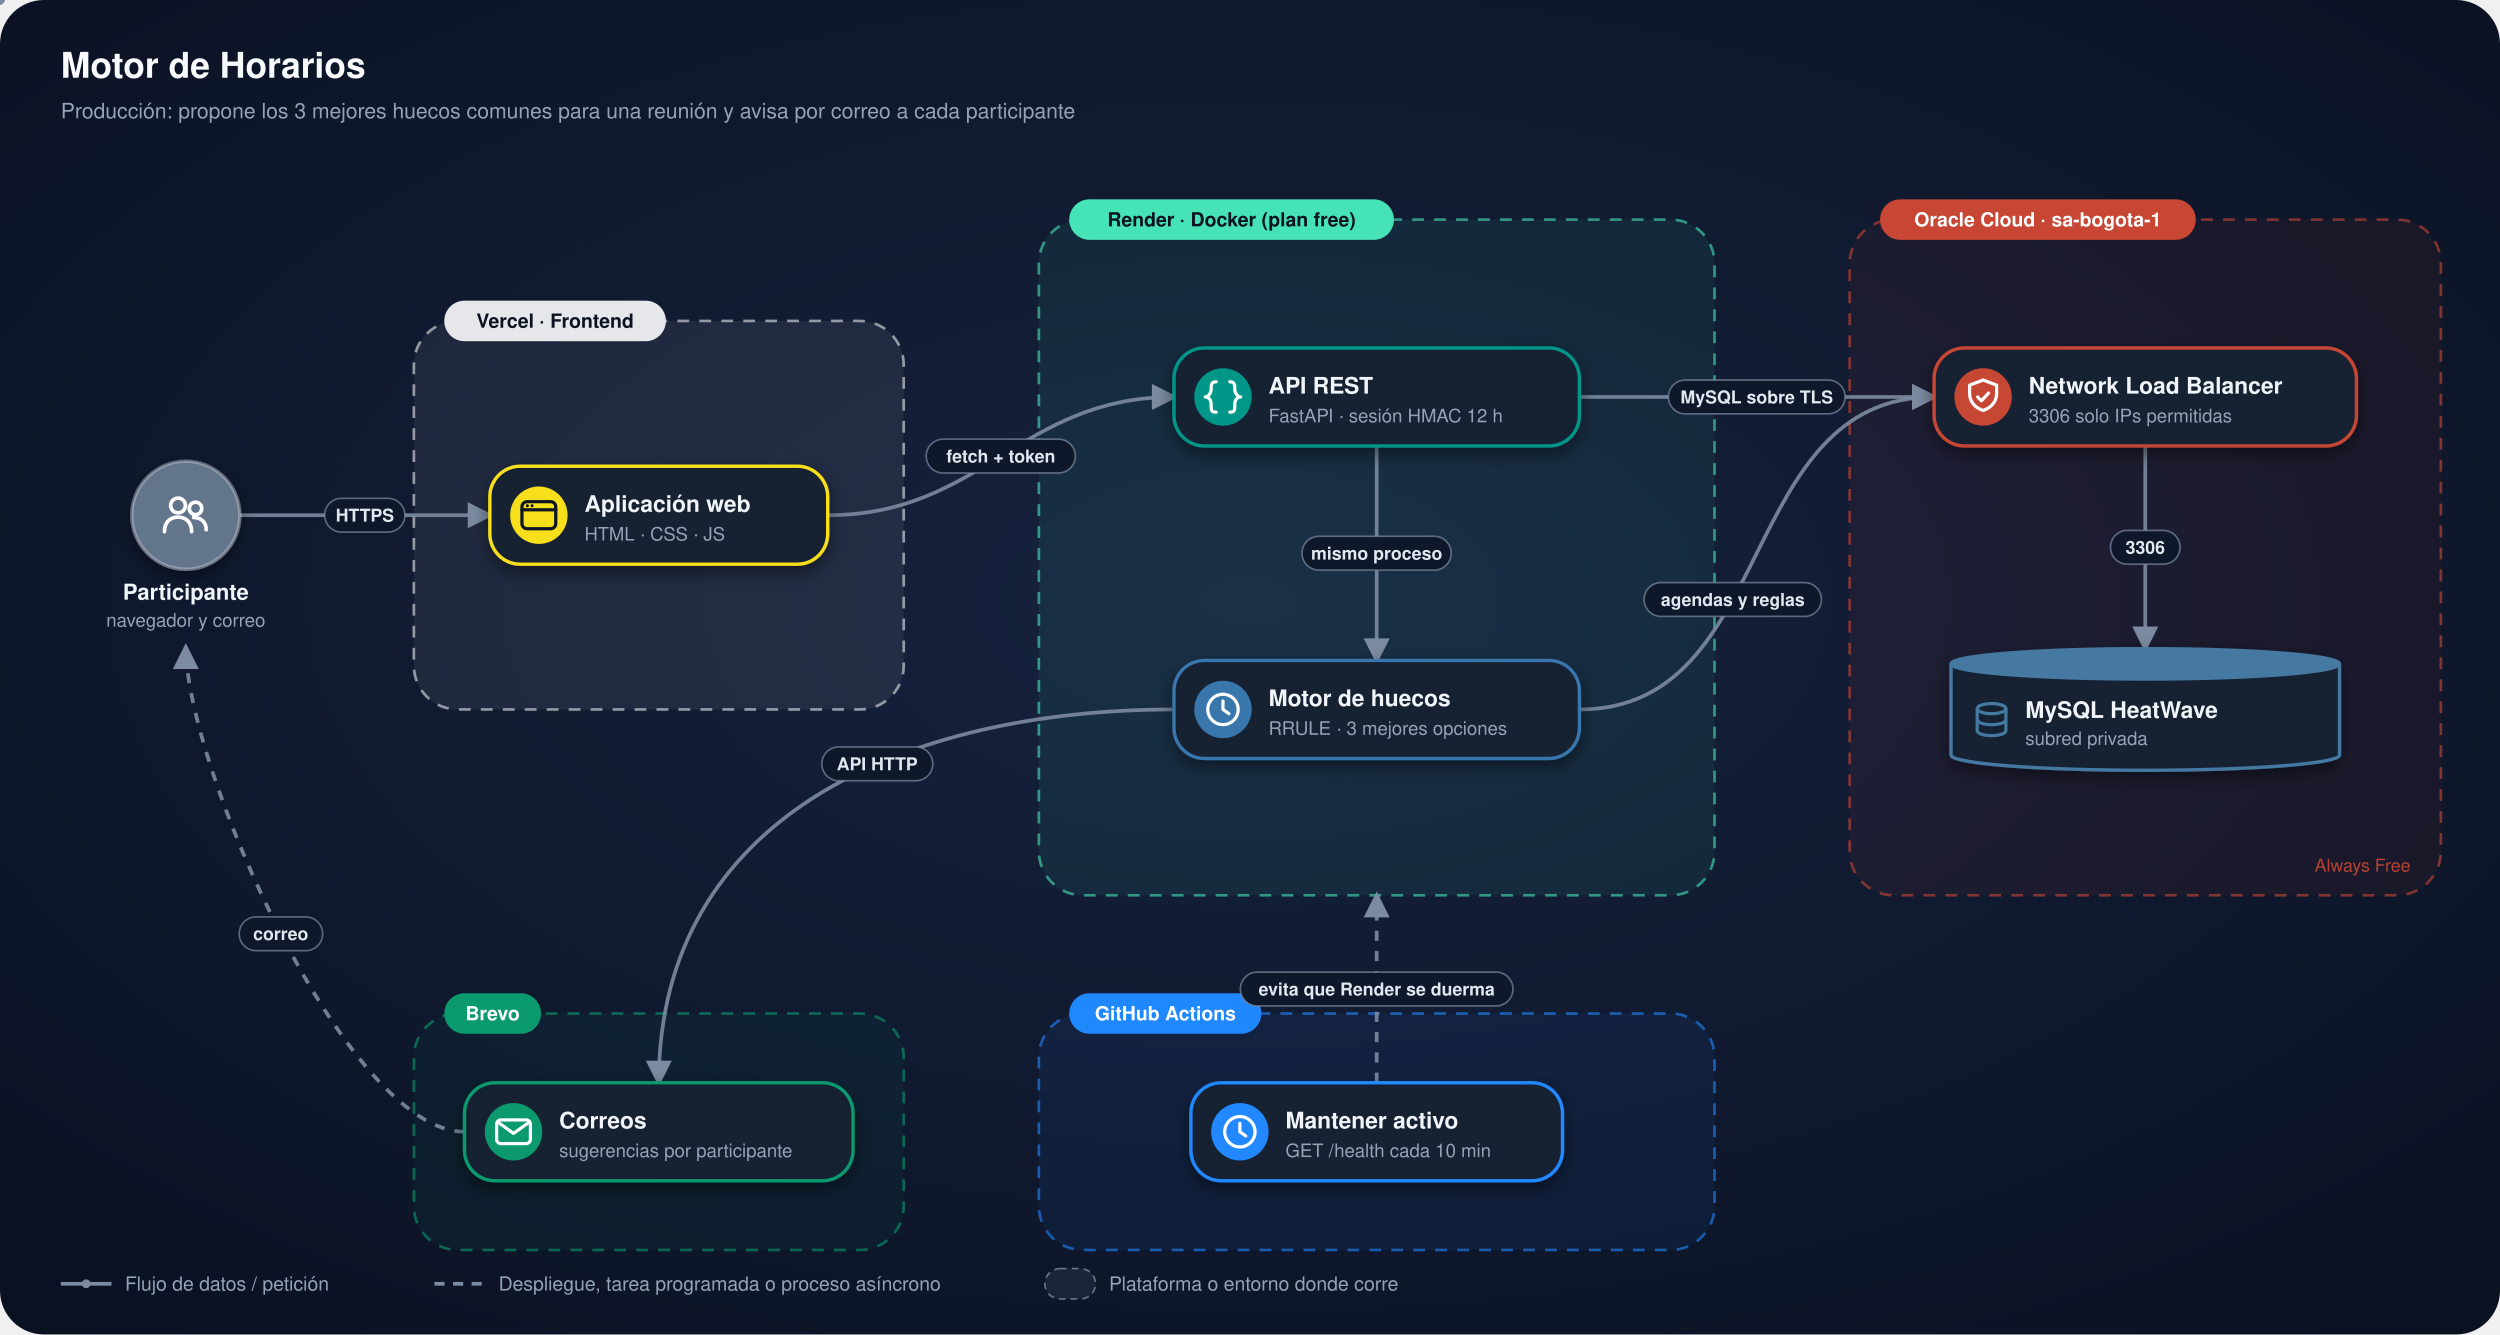
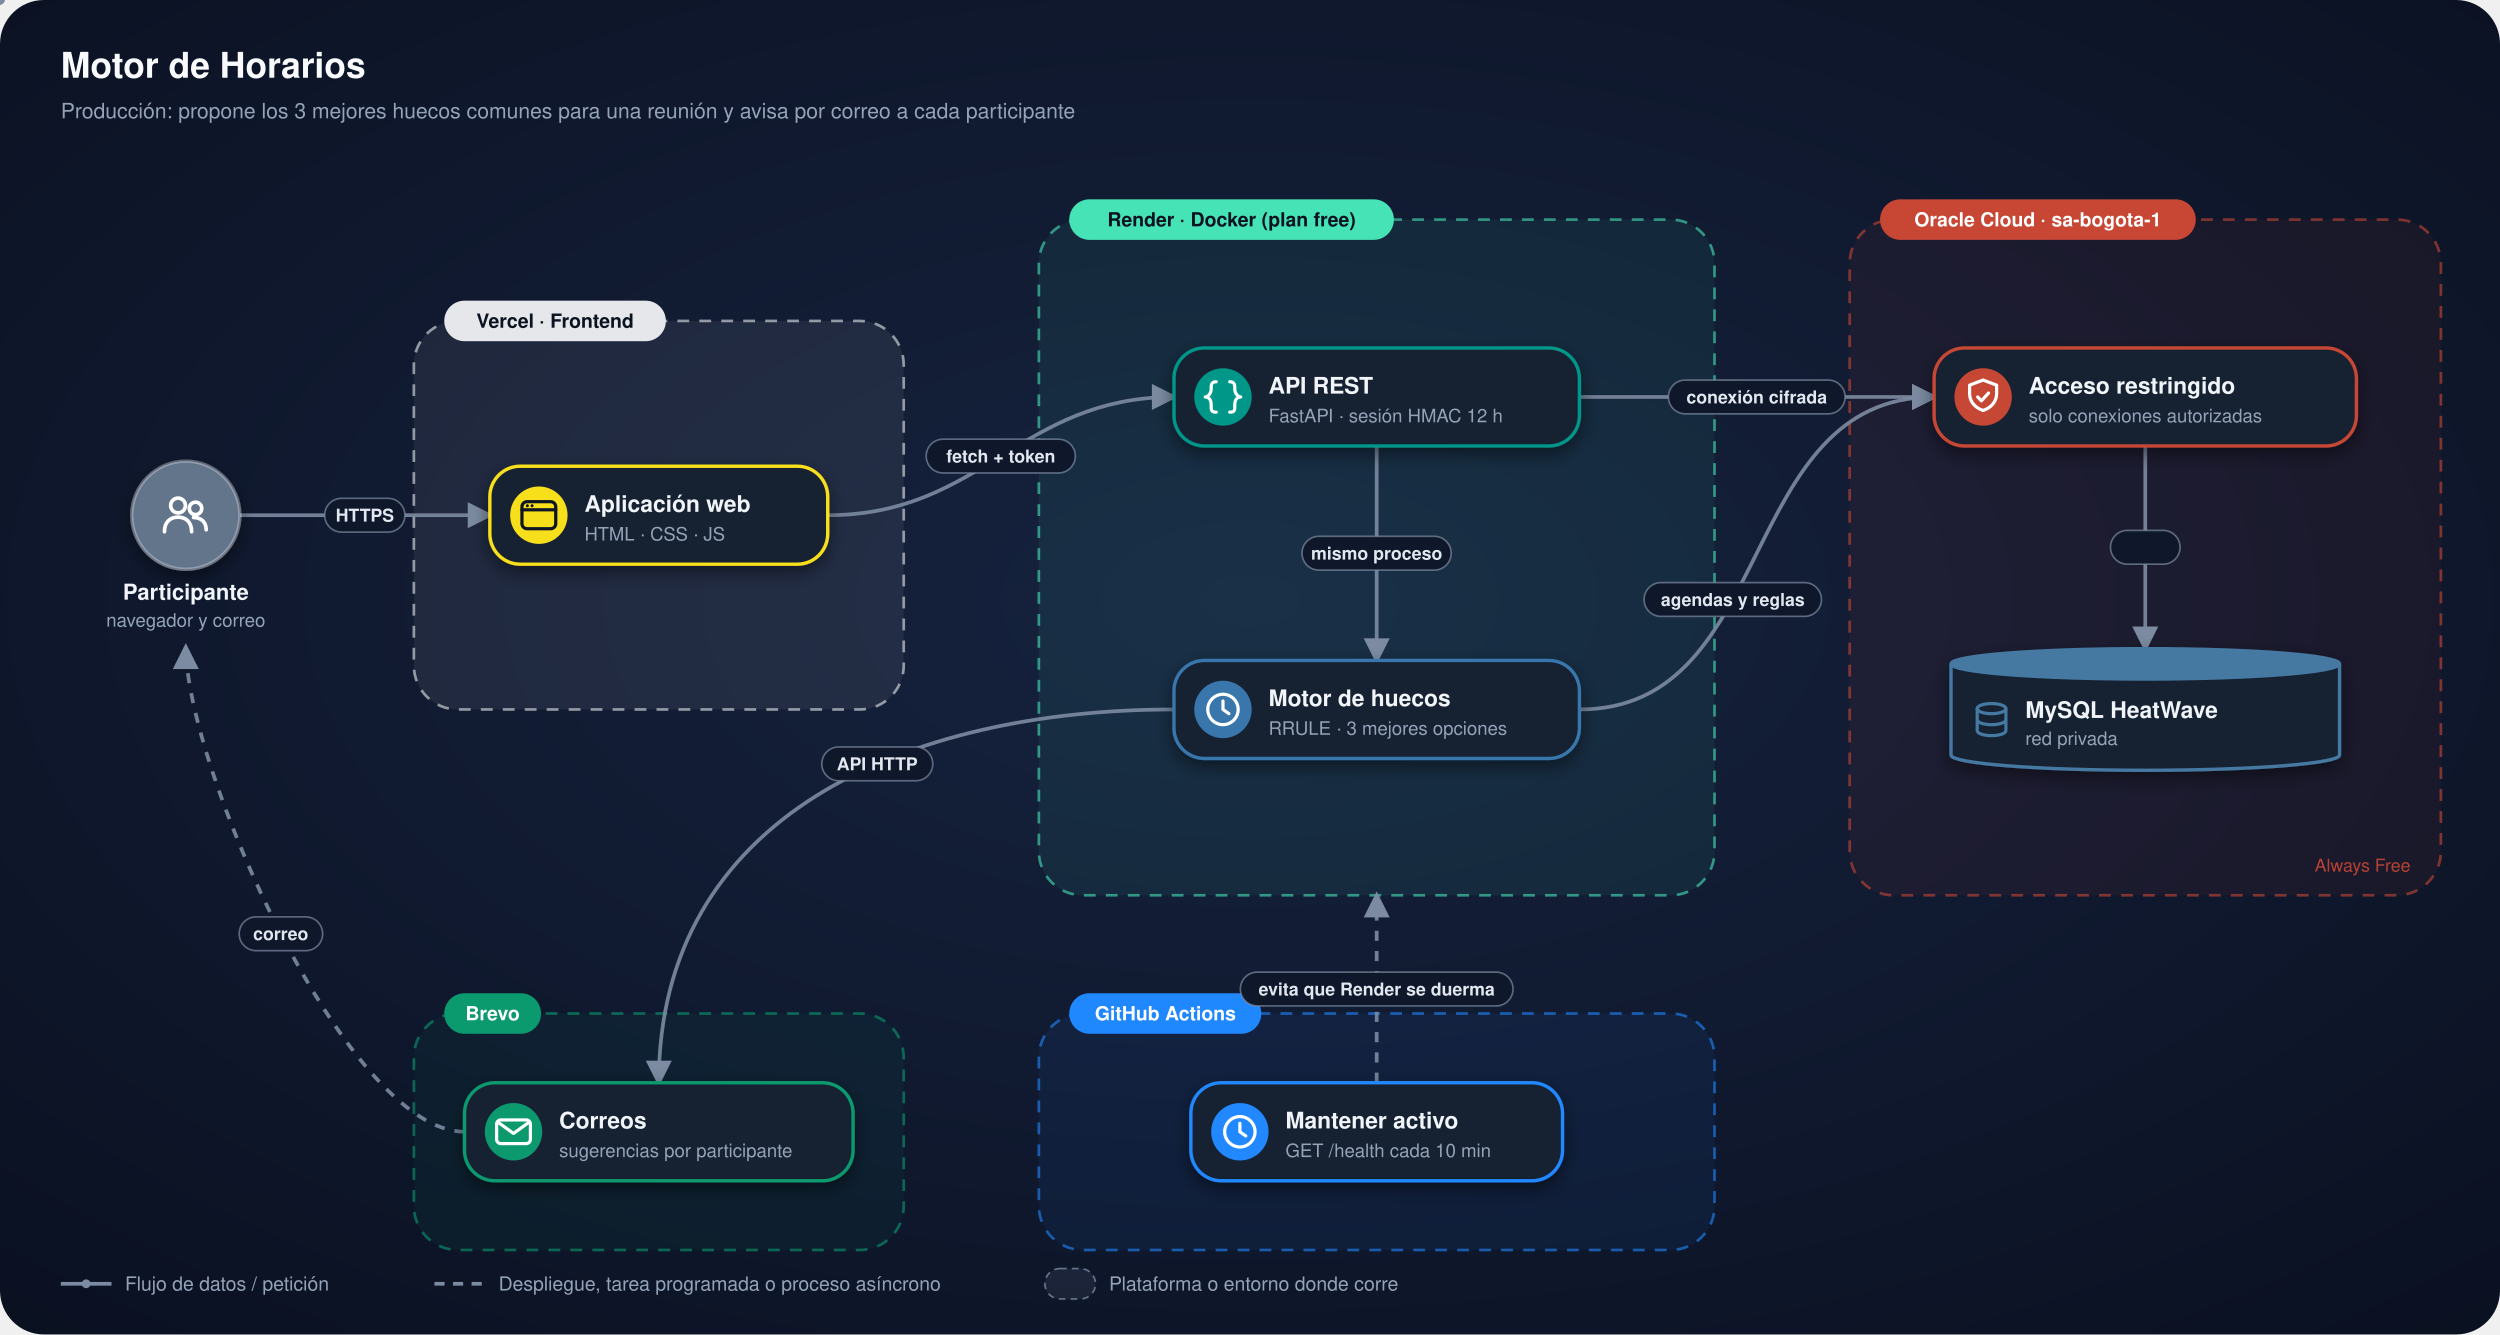
<svg xmlns="http://www.w3.org/2000/svg" viewBox="0 0 1480 790" width="1480" height="790" font-family="Segoe UI, -apple-system, BlinkMacSystemFont, Helvetica, Arial, sans-serif" role="img" aria-label="Arquitectura de Motor de Horarios">
  <defs>
    <radialGradient id="bg" cx="50%" cy="45%" r="75%">
      <stop offset="0" stop-color="#16233F" />
      <stop offset="1" stop-color="#0A1020" />
    </radialGradient>
    <filter id="sh" x="-30%" y="-30%" width="160%" height="170%">
      <feDropShadow dx="0" dy="4" stdDeviation="5" flood-color="#000" flood-opacity=".45" />
    </filter>
    <marker id="a7C8BA1" viewBox="0 0 10 10" refX="8.5" refY="5" markerWidth="7" markerHeight="7" orient="auto-start-reverse">
      <path d="M0,0 L10,5 L0,10 z" fill="#7C8BA1" />
    </marker>
    <marker id="s7C8BA1" viewBox="0 0 10 10" refX="8.5" refY="5" markerWidth="7" markerHeight="7" orient="auto-start-reverse">
      <path d="M0,0 L10,5 L0,10 z" fill="#7C8BA1" />
    </marker>
  </defs>
  <rect width="1480" height="790" rx="26" fill="url(#bg)" />
  <text x="36" y="46" font-size="21" font-weight="800" fill="#F8FAFC">Motor de Horarios</text>
  <text x="36" y="70" font-size="12.5" fill="#94A3B8">Producción: propone los 3 mejores huecos comunes para una reunión y avisa por correo a cada participante</text>
  <rect x="245" y="190" width="290" height="230" rx="26" fill="#E5E7EB" fill-opacity=".07" stroke="#E5E7EB" stroke-opacity=".6" stroke-width="1.6" stroke-dasharray="7 6" />
  <rect x="263" y="178" width="131.2" height="24" rx="12" fill="#E5E7EB" />
  <text x="328.6" y="194" text-anchor="middle" font-size="11.5" font-weight="700" fill="#0B1220">Vercel · Frontend</text>
  <rect x="615" y="130" width="400" height="400" rx="26" fill="#46E3B7" fill-opacity=".07" stroke="#46E3B7" stroke-opacity=".6" stroke-width="1.6" stroke-dasharray="7 6" />
  <rect x="633" y="118" width="192.2" height="24" rx="12" fill="#46E3B7" />
  <text x="729.1" y="134" text-anchor="middle" font-size="11.5" font-weight="700" fill="#0B1220">Render · Docker (plan free)</text>
  <rect x="1095" y="130" width="350" height="400" rx="26" fill="#C74634" fill-opacity=".07" stroke="#C74634" stroke-opacity=".6" stroke-width="1.6" stroke-dasharray="7 6" />
  <rect x="1113" y="118" width="186.9" height="24" rx="12" fill="#C74634" />
  <text x="1206.4" y="134" text-anchor="middle" font-size="11.5" font-weight="700" fill="#FFFFFF">Oracle Cloud · sa-bogota-1</text>
  <text x="1427" y="516" text-anchor="end" font-size="10.5" fill="#C74634" fill-opacity=".9">Always Free</text>
  <rect x="245" y="600" width="290" height="140" rx="26" fill="#0B996E" fill-opacity=".07" stroke="#0B996E" stroke-opacity=".6" stroke-width="1.6" stroke-dasharray="7 6" />
  <rect x="263" y="588" width="57.3" height="24" rx="12" fill="#0B996E" />
  <text x="291.6" y="604" text-anchor="middle" font-size="11.5" font-weight="700" fill="#FFFFFF">Brevo</text>
  <rect x="615" y="600" width="400" height="140" rx="26" fill="#2088FF" fill-opacity=".07" stroke="#2088FF" stroke-opacity=".6" stroke-width="1.6" stroke-dasharray="7 6" />
  <rect x="633" y="588" width="113.7" height="24" rx="12" fill="#2088FF" />
  <text x="689.9" y="604" text-anchor="middle" font-size="11.5" font-weight="700" fill="#FFFFFF">GitHub Actions</text>
  <path d="M142.0,305.0 C204.2,305.0 227.8,305.0 290.0,305.0" fill="none" stroke="#7C8BA1" stroke-width="2.2" stroke-opacity=".9" marker-end="url(#a7C8BA1)" />
  <circle r="2.6" fill="#7C8BA1">
    <animateMotion dur="2.8s" repeatCount="indefinite" path="M142.0,305.0 C204.2,305.0 227.8,305.0 290.0,305.0" />
  </circle>
  <path d="M490.0,305.0 C581.0,305.0 604.0,235.0 695.0,235.0" fill="none" stroke="#7C8BA1" stroke-width="2.2" stroke-opacity=".9" marker-end="url(#a7C8BA1)" />
  <circle r="2.6" fill="#7C8BA1">
    <animateMotion dur="2.9s" repeatCount="indefinite" path="M490.0,305.0 C581.0,305.0 604.0,235.0 695.0,235.0" />
  </circle>
  <path d="M815.0,264.0 C815.0,304.0 815.0,351.0 815.0,391.0" fill="none" stroke="#7C8BA1" stroke-width="2.2" stroke-opacity=".9" marker-end="url(#a7C8BA1)" />
  <circle r="2.6" fill="#7C8BA1">
    <animateMotion dur="2.7s" repeatCount="indefinite" path="M815.0,264.0 C815.0,304.0 815.0,351.0 815.0,391.0" />
  </circle>
  <path d="M935.0,235.0 C1023.2,235.0 1056.8,235.0 1145.0,235.0" fill="none" stroke="#7C8BA1" stroke-width="2.2" stroke-opacity=".9" marker-end="url(#a7C8BA1)" />
  <circle r="2.6" fill="#7C8BA1">
    <animateMotion dur="2.9s" repeatCount="indefinite" path="M935.0,235.0 C1023.2,235.0 1056.8,235.0 1145.0,235.0" />
  </circle>
  <path d="M935.0,420.0 C1052.5,420.0 1027.5,235.0 1145.0,235.0" fill="none" stroke="#7C8BA1" stroke-width="2.2" stroke-opacity=".9" marker-end="url(#a7C8BA1)" />
  <circle r="2.6" fill="#7C8BA1">
    <animateMotion dur="3.1s" repeatCount="indefinite" path="M935.0,420.0 C1052.5,420.0 1027.5,235.0 1145.0,235.0" />
  </circle>
  <path d="M1270.0,264.0 C1270.0,304.0 1270.0,344.0 1270.0,384.0" fill="none" stroke="#7C8BA1" stroke-width="2.2" stroke-opacity=".9" marker-end="url(#a7C8BA1)" />
  <circle r="2.6" fill="#7C8BA1">
    <animateMotion dur="2.7s" repeatCount="indefinite" path="M1270.0,264.0 C1270.0,304.0 1270.0,344.0 1270.0,384.0" />
  </circle>
  <path d="M695.0,420.0 C536.8,420.0 390.0,482.8 390.0,641.0" fill="none" stroke="#7C8BA1" stroke-width="2.2" stroke-opacity=".9" marker-end="url(#a7C8BA1)" />
  <circle r="2.6" fill="#7C8BA1">
    <animateMotion dur="3.3s" repeatCount="indefinite" path="M695.0,420.0 C536.8,420.0 390.0,482.8 390.0,641.0" />
  </circle>
  <path d="M275.0,670.0 C205.0,670.0 110.0,453.0 110.0,383.0" fill="none" stroke="#7C8BA1" stroke-width="2.2" stroke-opacity=".9" stroke-dasharray="6 6" marker-end="url(#a7C8BA1)" />
  <path d="M815.0,641.0 C815.0,621.0 815.0,550.0 815.0,530.0" fill="none" stroke="#7C8BA1" stroke-width="2.2" stroke-opacity=".9" stroke-dasharray="6 6" marker-end="url(#a7C8BA1)" />
  <g filter="url(#sh)">
    <circle cx="110" cy="305" r="32" fill="#64748B" stroke="#E2E8F0" stroke-opacity=".35" stroke-width="2" />
    <g transform="translate(110,305) scale(1.15)">
      <circle cx="-4" cy="-5" r="3.8" fill="none" stroke="#FFFFFF" stroke-width="1.9" stroke-linecap="round" stroke-linejoin="round" />
      <circle cx="5" cy="-3.5" r="3.2" fill="none" stroke="#FFFFFF" stroke-width="1.9" stroke-linecap="round" stroke-linejoin="round" />
      <path d="M-11,8.5 c0,-5 3,-7.5 7,-7.5 s7,2.5 7,7.5 M4,1.2 c3.5,0 6.5,2 6.5,6.3" fill="none" stroke="#FFFFFF" stroke-width="1.9" stroke-linecap="round" stroke-linejoin="round" />
    </g>
  </g>
  <text x="110" y="355" text-anchor="middle" font-size="13" font-weight="700" fill="#F1F5F9">Participante</text>
  <text x="110" y="371" text-anchor="middle" font-size="11" fill="#94A3B8">navegador y correo</text>
  <g filter="url(#sh)">
    <rect x="290.0" y="276.0" width="200.0" height="58" rx="18" fill="#162033" stroke="#F7DF1E" stroke-width="2" />
    <circle cx="319.0" cy="305" r="17" fill="#F7DF1E" />
    <g transform="translate(319.0,305)">
      <rect x="-10" y="-8" width="20" height="16" rx="3" fill="none" stroke="#0B1220" stroke-width="1.9" stroke-linecap="round" stroke-linejoin="round" />
      <path d="M-10,-3.2 h20" fill="none" stroke="#0B1220" stroke-width="1.9" stroke-linecap="round" stroke-linejoin="round" />
      <circle cx="-6.8" cy="-5.6" r=".9" fill="#0B1220" />
      <circle cx="-4" cy="-5.6" r=".9" fill="#0B1220" />
    </g>
  </g>
  <text x="346.0" y="303" font-size="13.5" font-weight="700" fill="#F1F5F9">Aplicación web</text>
  <text x="346.0" y="320" font-size="11" fill="#94A3B8">HTML · CSS · JS</text>
  <g filter="url(#sh)">
    <rect x="695.0" y="206.0" width="240.0" height="58" rx="18" fill="#162033" stroke="#009688" stroke-width="2" />
    <circle cx="724.0" cy="235" r="17" fill="#009688" />
    <g transform="translate(724.0,235)">
      <path d="M-4,-9 c-3,0 -3,2 -3,4.5 s-2,4.5 -3.5,4.5 c1.5,0 3.5,1 3.5,4.5 s0,4.5 3,4.5 M4,-9 c3,0 3,2 3,4.5 s2,4.5 3.5,4.5 c-1.5,0 -3.5,1 -3.5,4.5 s0,4.5 -3,4.5" fill="none" stroke="#FFFFFF" stroke-width="1.9" stroke-linecap="round" stroke-linejoin="round" />
    </g>
  </g>
  <text x="751.0" y="233" font-size="13.5" font-weight="700" fill="#F1F5F9">API REST</text>
  <text x="751.0" y="250" font-size="11" fill="#94A3B8">FastAPI · sesión HMAC 12 h</text>
  <g filter="url(#sh)">
    <rect x="695.0" y="391.0" width="240.0" height="58" rx="18" fill="#162033" stroke="#3776AB" stroke-width="2" />
    <circle cx="724.0" cy="420" r="17" fill="#3776AB" />
    <g transform="translate(724.0,420)">
      <circle r="9" fill="none" stroke="#FFFFFF" stroke-width="1.9" stroke-linecap="round" stroke-linejoin="round" />
      <path d="M0,-5 v5 l3.5,2.5" fill="none" stroke="#FFFFFF" stroke-width="1.9" stroke-linecap="round" stroke-linejoin="round" />
    </g>
  </g>
  <text x="751.0" y="418" font-size="13.5" font-weight="700" fill="#F1F5F9">Motor de huecos</text>
  <text x="751.0" y="435" font-size="11" fill="#94A3B8">RRULE · 3 mejores opciones</text>
  <g filter="url(#sh)">
    <rect x="1145.0" y="206.0" width="250.0" height="58" rx="18" fill="#162033" stroke="#C74634" stroke-width="2" />
    <circle cx="1174.0" cy="235" r="17" fill="#C74634" />
    <g transform="translate(1174.0,235)">
      <path d="M0,-10 l8,3 v5 c0,5 -3.5,8.5 -8,10 c-4.5,-1.5 -8,-5 -8,-10 v-5 z" fill="none" stroke="#FFFFFF" stroke-width="1.9" stroke-linecap="round" stroke-linejoin="round" />
      <path d="M-3.2,0 l2.2,2.3 l4.2,-4.6" fill="none" stroke="#FFFFFF" stroke-width="1.9" stroke-linecap="round" stroke-linejoin="round" />
    </g>
  </g>
-   <text x="1201.0" y="233" font-size="13.5" font-weight="700" fill="#F1F5F9">Network Load Balancer</text>
-   <text x="1201.0" y="250" font-size="11" fill="#94A3B8">3306 solo IPs permitidas</text>
+   <text x="1201.0" y="233" font-size="13.5" font-weight="700" fill="#F1F5F9">Acceso restringido</text>
+   <text x="1201.0" y="250" font-size="11" fill="#94A3B8">solo conexiones autorizadas</text>
  <g filter="url(#sh)">
    <path d="M1155.0,393.0 v54 a115.0,9 0 0 0 230,0 v-54" fill="#162033" stroke="#4479A1" stroke-width="2" />
    <ellipse cx="1270" cy="393.0" rx="115.0" ry="9" fill="#4479A1" stroke="#4479A1" stroke-width="2" />
  </g>
  <g transform="translate(1179.0,426)">
    <ellipse cx="0" cy="-6.5" rx="8.5" ry="3" fill="none" stroke="#4479A1" stroke-width="1.9" stroke-linecap="round" stroke-linejoin="round" />
    <path d="M-8.5,-6.5 v13 c0,1.7 3.8,3 8.5,3 s8.5,-1.3 8.5,-3 v-13 M-8.5,0 c0,1.7 3.8,3 8.5,3 s8.5,-1.3 8.5,-3" fill="none" stroke="#4479A1" stroke-width="1.9" stroke-linecap="round" stroke-linejoin="round" />
  </g>
  <text x="1199.0" y="425" font-size="13.5" font-weight="700" fill="#F1F5F9">MySQL HeatWave</text>
-   <text x="1199.0" y="441" font-size="11" fill="#94A3B8">subred privada</text>
+   <text x="1199.0" y="441" font-size="11" fill="#94A3B8">red privada</text>
  <g filter="url(#sh)">
    <rect x="275.0" y="641.0" width="230.0" height="58" rx="18" fill="#162033" stroke="#0B996E" stroke-width="2" />
    <circle cx="304.0" cy="670" r="17" fill="#0B996E" />
    <g transform="translate(304.0,670)">
      <rect x="-10" y="-7" width="20" height="14" rx="2.5" fill="none" stroke="#FFFFFF" stroke-width="1.9" stroke-linecap="round" stroke-linejoin="round" />
      <path d="M-9,-5.5 l9,6.5 l9,-6.5" fill="none" stroke="#FFFFFF" stroke-width="1.9" stroke-linecap="round" stroke-linejoin="round" />
    </g>
  </g>
  <text x="331.0" y="668" font-size="13.5" font-weight="700" fill="#F1F5F9">Correos</text>
  <text x="331.0" y="685" font-size="11" fill="#94A3B8">sugerencias por participante</text>
  <g filter="url(#sh)">
    <rect x="705.0" y="641.0" width="220.0" height="58" rx="18" fill="#162033" stroke="#2088FF" stroke-width="2" />
    <circle cx="734.0" cy="670" r="17" fill="#2088FF" />
    <g transform="translate(734.0,670)">
      <circle r="9" fill="none" stroke="#FFFFFF" stroke-width="1.9" stroke-linecap="round" stroke-linejoin="round" />
      <path d="M0,-5 v5 l3.5,2.5" fill="none" stroke="#FFFFFF" stroke-width="1.9" stroke-linecap="round" stroke-linejoin="round" />
    </g>
  </g>
  <text x="761.0" y="668" font-size="13.5" font-weight="700" fill="#F1F5F9">Mantener activo</text>
  <text x="761.0" y="685" font-size="11" fill="#94A3B8">GET /health cada 10 min</text>
  <rect x="192.2" y="295.0" width="47.5" height="20" rx="10" fill="#0F172A" stroke="#7C8BA1" stroke-opacity=".7" />
  <text x="216.0" y="308.8" text-anchor="middle" font-size="10.5" font-weight="600" fill="#E2E8F0">HTTPS</text>
  <rect x="548.3" y="260.0" width="88.3" height="20" rx="10" fill="#0F172A" stroke="#7C8BA1" stroke-opacity=".7" />
  <text x="592.5" y="273.8" text-anchor="middle" font-size="10.5" font-weight="600" fill="#E2E8F0">fetch + token</text>
  <rect x="770.8" y="317.5" width="88.3" height="20" rx="10" fill="#0F172A" stroke="#7C8BA1" stroke-opacity=".7" />
  <text x="815.0" y="331.3" text-anchor="middle" font-size="10.5" font-weight="600" fill="#E2E8F0">mismo proceso</text>
  <rect x="987.7" y="225.0" width="104.6" height="20" rx="10" fill="#0F172A" stroke="#7C8BA1" stroke-opacity=".7" />
-   <text x="1040.0" y="238.8" text-anchor="middle" font-size="10.5" font-weight="600" fill="#E2E8F0">MySQL sobre TLS</text>
+   <text x="1040.0" y="238.8" text-anchor="middle" font-size="10.5" font-weight="600" fill="#E2E8F0">conexión cifrada</text>
  <rect x="973.3" y="344.9" width="105.0" height="20" rx="10" fill="#0F172A" stroke="#7C8BA1" stroke-opacity=".7" />
  <text x="1025.8" y="358.7" text-anchor="middle" font-size="10.5" font-weight="600" fill="#E2E8F0">agendas y reglas</text>
  <rect x="1249.4" y="314.0" width="41.2" height="20" rx="10" fill="#0F172A" stroke="#7C8BA1" stroke-opacity=".7" />
-   <text x="1270.0" y="327.8" text-anchor="middle" font-size="10.5" font-weight="600" fill="#E2E8F0">3306</text>
+   <text x="1270.0" y="327.8" text-anchor="middle" font-size="10.5" font-weight="600" fill="#E2E8F0" />
  <rect x="486.5" y="442.2" width="65.7" height="20" rx="10" fill="#0F172A" stroke="#7C8BA1" stroke-opacity=".7" />
  <text x="519.3" y="456.0" text-anchor="middle" font-size="10.5" font-weight="600" fill="#E2E8F0">API HTTP</text>
  <rect x="141.6" y="542.8" width="49.4" height="20" rx="10" fill="#0F172A" stroke="#7C8BA1" stroke-opacity=".7" />
  <text x="166.2" y="556.5" text-anchor="middle" font-size="10.5" font-weight="600" fill="#E2E8F0">correo</text>
  <rect x="734.3" y="575.5" width="161.4" height="20" rx="10" fill="#0F172A" stroke="#7C8BA1" stroke-opacity=".7" />
  <text x="815.0" y="589.3" text-anchor="middle" font-size="10.5" font-weight="600" fill="#E2E8F0">evita que Render se duerma</text>
  <path d="M36,760 h30" stroke="#7C8BA1" stroke-width="2.2" />
  <circle cx="51" cy="760" r="2.6" fill="#7C8BA1" />
  <text x="74" y="764" font-size="11.5" fill="#94A3B8">Flujo de datos / petición</text>
  <path d="M257.18,760 h30" stroke="#7C8BA1" stroke-width="2.2" stroke-dasharray="6 5" />
  <text x="295.18" y="764" font-size="11.5" fill="#94A3B8">Despliegue, tarea programada o proceso asíncrono</text>
  <rect x="618.545" y="751" width="30" height="18" rx="9" fill="#64748B" fill-opacity=".15" stroke="#64748B" stroke-dasharray="4 3" />
  <text x="656.545" y="764" font-size="11.5" fill="#94A3B8">Plataforma o entorno donde corre</text>
</svg>
